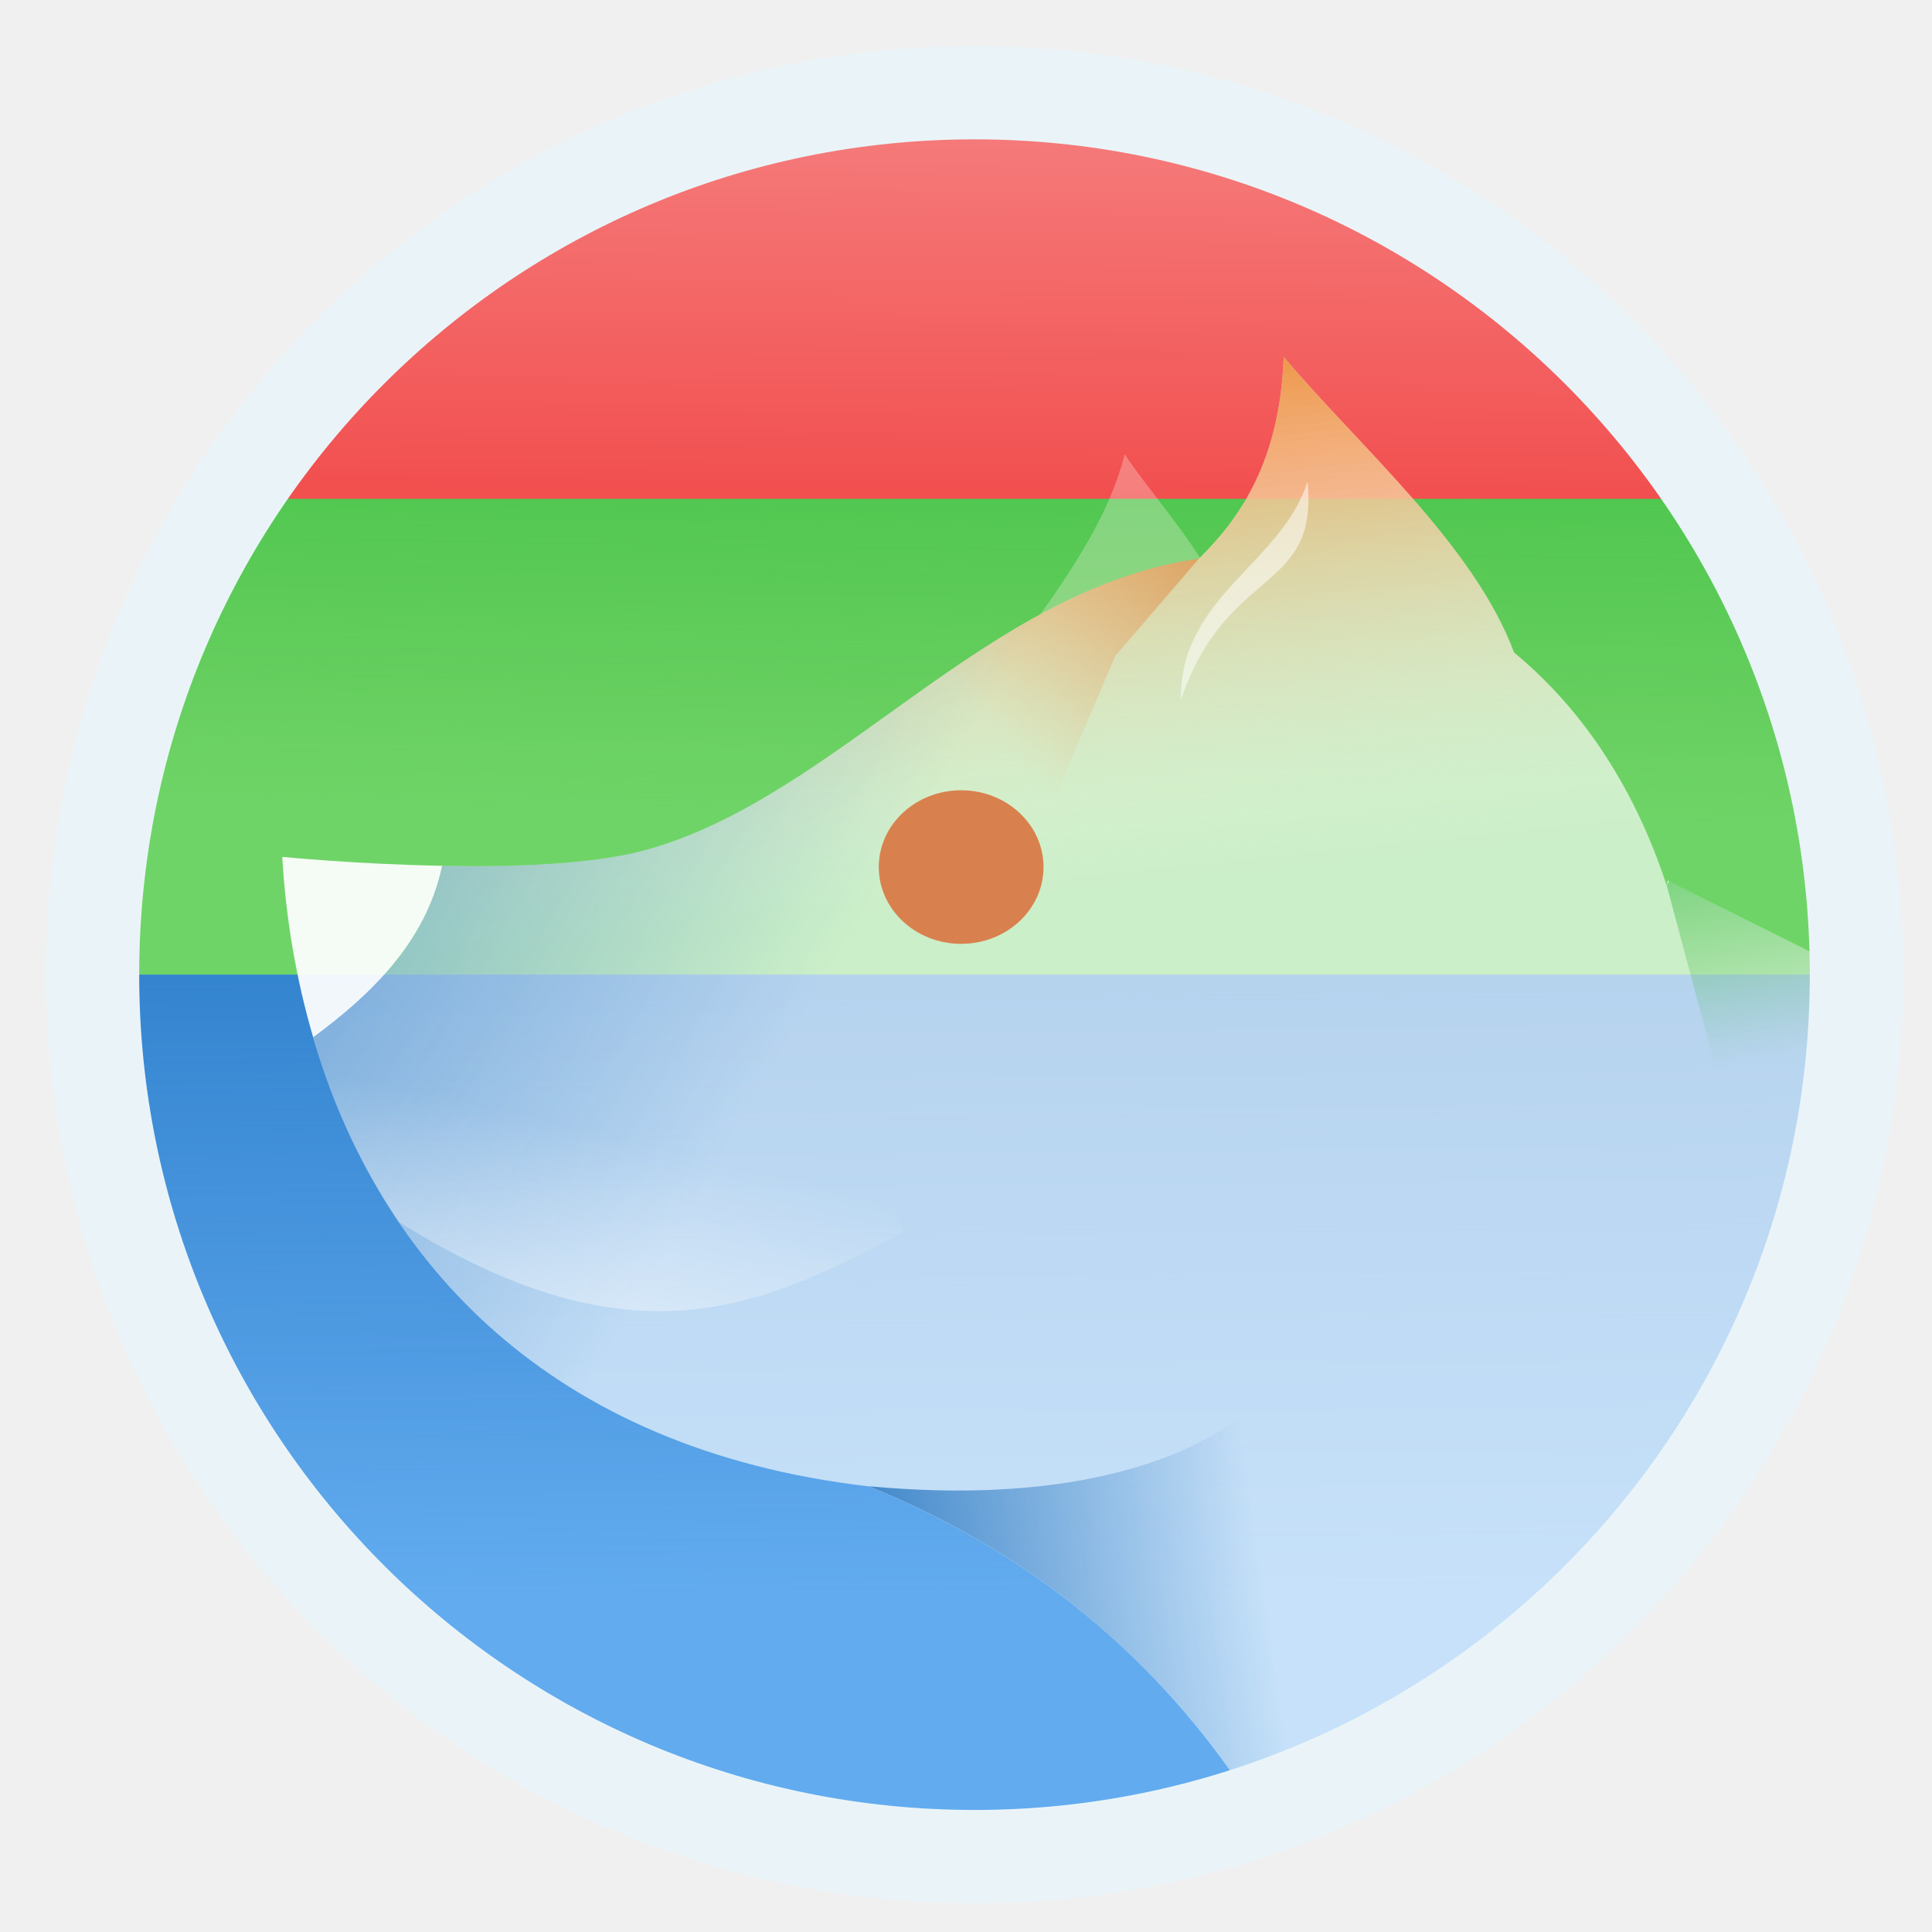
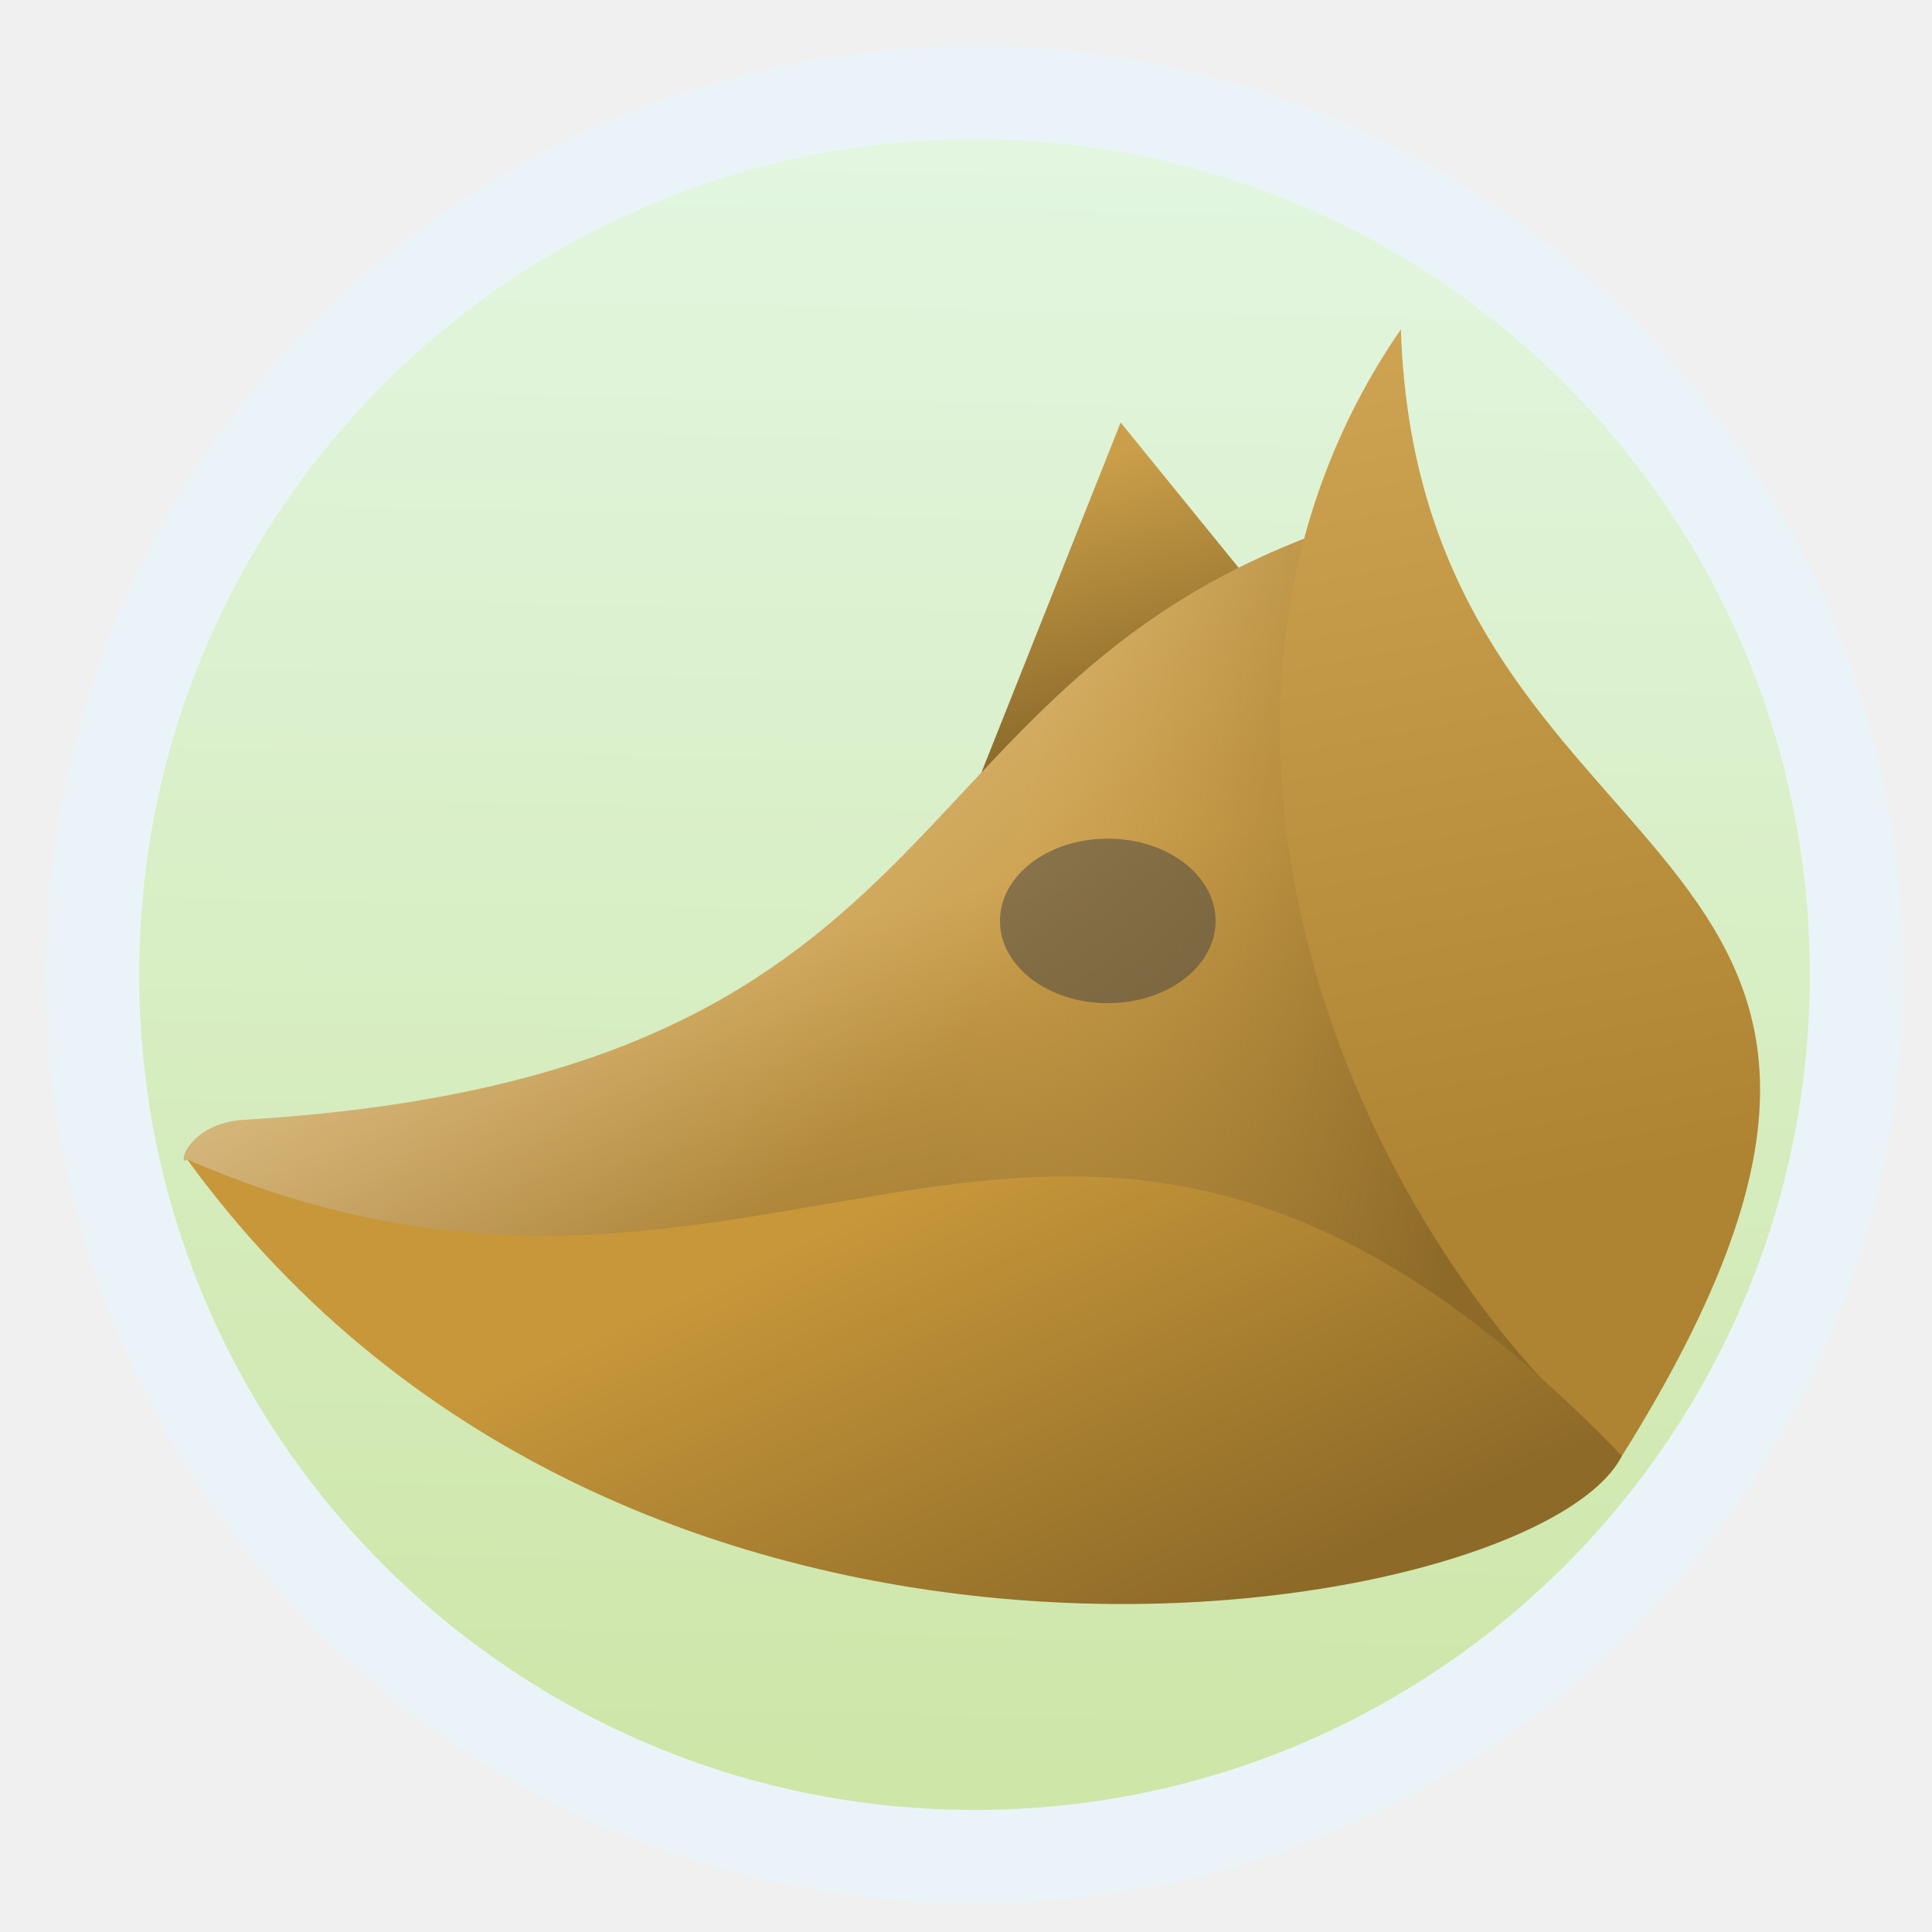
<svg xmlns="http://www.w3.org/2000/svg" xmlns:xlink="http://www.w3.org/1999/xlink" width="64" height="64" viewBox="0 0 16.933 16.933" version="1.1" id="svg8">
  <defs id="defs2">
-     <linearGradient id="linearGradient923">
-       <stop style="stop-color:#1369ba;stop-opacity:1;" offset="0" id="stop919" />
-       <stop style="stop-color:#1369ba;stop-opacity:0;" offset="1" id="stop921" />
+     <linearGradient id="linearGradient939">
+       <stop style="stop-color:#ffffff;stop-opacity:1;" offset="0" id="stop935" />
+       <stop style="stop-color:#ffffff;stop-opacity:0;" offset="1" id="stop937" />
+     </linearGradient>
+     <linearGradient id="linearGradient922">
+       <stop style="stop-color:#7b5d23;stop-opacity:1;" offset="0" id="stop918" />
+       <stop style="stop-color:#cb9f49;stop-opacity:1" offset="1" id="stop920" />
+     </linearGradient>
+     <linearGradient id="linearGradient905-6">
+       <stop id="stop911" offset="0" style="stop-color:#8d6a28;stop-opacity:1;" />
+       <stop id="stop913" offset="1" style="stop-color:#cc9f4a;stop-opacity:0.159" />
+     </linearGradient>
+     <linearGradient id="linearGradient905-3">
+       <stop style="stop-color:#8d6a28;stop-opacity:1;" offset="0" id="stop901" />
+       <stop style="stop-color:#cc9f4a;stop-opacity:1" offset="1" id="stop903" />
+     </linearGradient>
+     <linearGradient id="linearGradient896">
+       <stop style="stop-color:#c7973a;stop-opacity:1" offset="0" id="stop892" />
+       <stop style="stop-color:#8d6a28;stop-opacity:1" offset="1" id="stop894" />
+     </linearGradient>
+     <linearGradient id="linearGradient888">
+       <stop style="stop-color:#ae8331;stop-opacity:1;" offset="0" id="stop884" />
+       <stop style="stop-color:#cea351;stop-opacity:1" offset="1" id="stop886" />
+     </linearGradient>
+     <linearGradient id="linearGradient872">
+       <stop style="stop-color:#cee6a8;stop-opacity:1" offset="0" id="stop868" />
+       <stop style="stop-color:#e2f6e0;stop-opacity:1" offset="1" id="stop870" />
    </linearGradient>
    <linearGradient id="linearGradient904">
      <stop style="stop-color:#14bf36;stop-opacity:1" offset="0" id="stop900" />
      <stop style="stop-color:#3bb132;stop-opacity:0;" offset="1" id="stop902" />
    </linearGradient>
-     <linearGradient id="linearGradient892">
-       <stop style="stop-color:#f24f4f;stop-opacity:1" offset="0" id="stop888" />
-       <stop style="stop-color:#f79393;stop-opacity:1" offset="1" id="stop890" />
-     </linearGradient>
-     <linearGradient id="linearGradient1063">
-       <stop style="stop-color:#ffffff;stop-opacity:1;" offset="0" id="stop1059" />
-       <stop style="stop-color:#ffffff;stop-opacity:0;" offset="1" id="stop1061" />
-     </linearGradient>
-     <linearGradient id="linearGradient974">
-       <stop style="stop-color:#ea8522;stop-opacity:1" offset="0" id="stop970" />
-       <stop style="stop-color:#ffffff;stop-opacity:0" offset="1" id="stop972" />
-     </linearGradient>
-     <linearGradient id="linearGradient961">
-       <stop style="stop-color:#b86512;stop-opacity:1" offset="0" id="stop957" />
-       <stop style="stop-color:#f0aa64;stop-opacity:0;" offset="1" id="stop959" />
-     </linearGradient>
-     <linearGradient xlink:href="#linearGradient961" id="linearGradient963" x1="10.706" y1="284.378" x2="8.52" y2="286.3" gradientUnits="userSpaceOnUse" gradientTransform="translate(0.0011391,-0.02598001)" />
-     <linearGradient xlink:href="#linearGradient974" id="linearGradient976" x1="42.757" y1="9.755" x2="44.751" y2="28.764" gradientUnits="userSpaceOnUse" gradientTransform="matrix(0.2645833,0,0,0.2645833,0.0011391,280.0407)" />
-     <linearGradient xlink:href="#linearGradient904" id="linearGradient994" x1="14.439" y1="285.875" x2="15.034" y2="289.45" gradientUnits="userSpaceOnUse" gradientTransform="translate(0.0011391,-0.02598001)" />
-     <linearGradient xlink:href="#linearGradient923" id="linearGradient1021" x1="24.039" y1="49.587" x2="41.037" y2="47.08" gradientUnits="userSpaceOnUse" gradientTransform="matrix(0.2645833,0,0,0.2645833,0.0011391,280.0407)" />
-     <linearGradient xlink:href="#linearGradient923" id="linearGradient1037" gradientUnits="userSpaceOnUse" gradientTransform="matrix(0.2645833,0,0,0.2645833,0.0011391,280.0407)" x1="9.346" y1="28.484" x2="24.548" y2="37.35" />
-     <linearGradient xlink:href="#linearGradient1063" id="linearGradient1065" x1="3.614" y1="291.901" x2="4.11" y2="289.727" gradientUnits="userSpaceOnUse" gradientTransform="translate(0.0709021,0.01226123)" />
-     <linearGradient xlink:href="#linearGradient892" id="linearGradient894" x1="34.993" y1="16.363" x2="35.161" y2="-2.325" gradientUnits="userSpaceOnUse" />
    <linearGradient xlink:href="#linearGradient904" id="linearGradient906" x1="9.498" y1="277.183" x2="9.322" y2="287.473" gradientUnits="userSpaceOnUse" />
-     <linearGradient xlink:href="#linearGradient923" id="linearGradient925" x1="8.562" y1="284.723" x2="8.654" y2="294.01" gradientUnits="userSpaceOnUse" />
-     <linearGradient xlink:href="#linearGradient904" id="linearGradient927" gradientUnits="userSpaceOnUse" x1="8.541" y1="280.879" x2="8.453" y2="287.205" />
+     <linearGradient xlink:href="#linearGradient872" id="linearGradient874" x1="9.127" y1="295.554" x2="9.373" y2="281.474" gradientUnits="userSpaceOnUse" />
+     <linearGradient xlink:href="#linearGradient888" id="linearGradient890" x1="13.288" y1="291.031" x2="11.877" y2="283.487" gradientUnits="userSpaceOnUse" gradientTransform="translate(0.4009043,-0.5345391)" />
+     <linearGradient xlink:href="#linearGradient896" id="linearGradient898" x1="7.914" y1="290.87" x2="9.839" y2="294.984" gradientUnits="userSpaceOnUse" gradientTransform="translate(0.4009043,-0.5345391)" />
+     <linearGradient xlink:href="#linearGradient905-3" id="linearGradient907" x1="7.801" y1="292.956" x2="6.798" y2="288.704" gradientUnits="userSpaceOnUse" gradientTransform="translate(0.4009043,-0.5345391)" />
+     <linearGradient xlink:href="#linearGradient905-6" id="linearGradient916" gradientUnits="userSpaceOnUse" x1="13.045" y1="287.759" x2="8.688" y2="286.908" gradientTransform="translate(0.4009043,-0.5345391)" />
+     <linearGradient xlink:href="#linearGradient922" id="linearGradient924" x1="10.006" y1="287.462" x2="9.187" y2="284.622" gradientUnits="userSpaceOnUse" gradientTransform="translate(0.4009043,-0.5345391)" />
+     <linearGradient xlink:href="#linearGradient939" id="linearGradient941" x1="-0.609" y1="282.443" x2="6.633" y2="290.901" gradientUnits="userSpaceOnUse" gradientTransform="translate(0.4009043,-0.5345391)" />
  </defs>
  <g id="layer1" transform="translate(0,-280.0667)">
-     <circle style="opacity:1;fill:#6fd467;fill-opacity:1;stroke:none;stroke-width:0.818;stroke-linecap:round;stroke-miterlimit:4;stroke-dasharray:none;stroke-dashoffset:0;stroke-opacity:1" id="path826" cx="8.541" cy="288.609" r="7.73" />
-     <circle id="circle898" style="opacity:1;fill:url(#linearGradient927);fill-opacity:1;stroke:none;stroke-width:0.818;stroke-linecap:round;stroke-miterlimit:4;stroke-dasharray:none;stroke-dashoffset:0;stroke-opacity:1" r="7.73" cy="288.609" cx="8.541" />
-     <path style="opacity:1;fill:url(#linearGradient894);fill-opacity:1;stroke:none;stroke-width:3.09;stroke-linecap:round;stroke-miterlimit:4;stroke-dasharray:none;stroke-dashoffset:0;stroke-opacity:1" d="M 32.281 3.07 A 29.215 29.215 0 0 0 7.719 16.523 L 56.879 16.523 A 29.215 29.215 0 0 0 32.281 3.07 z " transform="matrix(0.2645833,0,0,0.2645833,0,280.0667)" id="circle883" />
+     <circle style="opacity:1;fill:url(#linearGradient874);fill-opacity:1;stroke:none;stroke-width:0.818;stroke-linecap:round;stroke-miterlimit:4;stroke-dasharray:none;stroke-dashoffset:0;stroke-opacity:1" id="path826" cx="8.541" cy="288.609" r="7.73" />
    <path cx="8.541" cy="288.609" r="7.73" style="opacity:1;fill:url(#linearGradient906);fill-opacity:1;stroke:none;stroke-width:0.818;stroke-linecap:round;stroke-miterlimit:4;stroke-dasharray:none;stroke-dashoffset:0;stroke-opacity:1" id="path908" />
-     <path style="opacity:1;fill:#62abef;fill-opacity:1;stroke:none;stroke-width:0.818;stroke-linecap:round;stroke-miterlimit:4;stroke-dasharray:none;stroke-dashoffset:0;stroke-opacity:1" d="m 16.271,288.609 c 0,4.269 -3.461,7.73 -7.73,7.73 -4.269,0 -7.73,-3.461 -7.73,-7.73" id="circle914" />
-     <path id="path917" d="m 16.271,288.609 c 0,4.269 -3.461,7.73 -7.73,7.73 -4.269,0 -7.73,-3.461 -7.73,-7.73" style="opacity:1;fill:url(#linearGradient925);fill-opacity:1;stroke:none;stroke-width:0.818;stroke-linecap:round;stroke-miterlimit:4;stroke-dasharray:none;stroke-dashoffset:0;stroke-opacity:1" />
-     <path style="fill:#fdf3e9;fill-opacity:0.299;stroke:none;stroke-width:0.265px;stroke-linecap:butt;stroke-linejoin:miter;stroke-opacity:1" d="m 9.857,284.048 c -0.119,0.484 -0.42,0.956 -0.741,1.406 0.435,-0.236 0.892,-0.419 1.391,-0.49 0.003,-0.003 0.006,-0.006 0.009,-0.009 -0.195,-0.314 -0.477,-0.633 -0.658,-0.907 z" id="path837" />
-     <path style="fill:#ffffff;fill-opacity:0.639;stroke:none;stroke-width:0.265px;stroke-linecap:butt;stroke-linejoin:miter;stroke-opacity:1" d="m 11.251,283.194 c -0.033,0.91 -0.378,1.411 -0.744,1.77 -1.868,0.266 -3.166,2.077 -4.826,2.547 -0.469,0.133 -1.174,0.156 -1.806,0.145 -0.142,0.673 -0.633,1.137 -1.131,1.504 0.575,1.968 2.072,3.609 4.869,3.934 1.581,0.642 2.663,1.676 3.382,2.81 a 7.73,7.73 0 0 0 5.276,-7.294 l -1.655,-0.827 -0.009,0.043 c -0.305,-0.928 -0.789,-1.587 -1.337,-2.04 -0.352,-0.944 -1.351,-1.801 -2.019,-2.591 z m -8.506,5.966 c -0.034,-0.117 -0.064,-0.235 -0.092,-0.354 0.028,0.119 0.058,0.237 0.092,0.354 z m 0.134,-1.549 c 0.165,0.012 0.367,0.022 0.596,0.032 -0.22,-0.009 -0.437,-0.02 -0.596,-0.032 z m -0.366,0.402 c 0.009,0.081 0.023,0.162 0.035,0.242 -0.012,-0.081 -0.025,-0.161 -0.035,-0.242 z m 0.061,0.41 c 0.018,0.106 0.04,0.21 0.063,0.315 -0.023,-0.104 -0.044,-0.209 -0.063,-0.315 z" id="path833" />
-     <path style="fill:#ffffff;fill-opacity:0.932;stroke:none;stroke-width:0.265px;stroke-linecap:butt;stroke-linejoin:miter;stroke-opacity:1" d="m 2.474,287.577 c 0.031,0.539 0.121,1.071 0.271,1.582 0.498,-0.367 0.988,-0.831 1.131,-1.504 -0.754,-0.014 -1.401,-0.078 -1.401,-0.078 z" id="path947" />
-     <path style="fill:url(#linearGradient963);fill-opacity:1;stroke:none;stroke-width:0.265px;stroke-linecap:butt;stroke-linejoin:miter;stroke-opacity:1" d="m 10.507,284.964 c -1.868,0.266 -3.166,2.077 -4.826,2.547 -0.15,0.043 -0.329,0.07 -0.517,0.093 l -0.084,1.286 3.675,-0.685 1.019,-2.388 z" id="path955" />
-     <path id="path968" d="m 11.251,283.194 c -0.033,0.91 -0.378,1.411 -0.744,1.77 -1.868,0.266 -3.166,2.077 -4.826,2.547 -0.469,0.133 -1.174,0.156 -1.806,0.145 -0.142,0.673 -0.633,1.137 -1.131,1.504 0.575,1.968 2.072,3.609 4.869,3.934 1.581,0.642 2.663,1.676 3.382,2.81 a 7.73,7.73 0 0 0 5.276,-7.294 l -1.655,-0.827 -0.009,0.043 c -0.305,-0.928 -0.789,-1.587 -1.337,-2.04 -0.352,-0.944 -1.351,-1.801 -2.019,-2.591 z m -8.506,5.966 c -0.034,-0.117 -0.064,-0.235 -0.092,-0.354 0.028,0.119 0.058,0.237 0.092,0.354 z m 0.134,-1.549 c 0.165,0.012 0.367,0.022 0.596,0.032 -0.22,-0.009 -0.437,-0.02 -0.596,-0.032 z m -0.366,0.402 c 0.009,0.081 0.023,0.162 0.035,0.242 -0.012,-0.081 -0.025,-0.161 -0.035,-0.242 z m 0.061,0.41 c 0.018,0.106 0.04,0.21 0.063,0.315 -0.023,-0.104 -0.044,-0.209 -0.063,-0.315 z" style="fill:url(#linearGradient976);fill-opacity:1;stroke:none;stroke-width:0.265px;stroke-linecap:butt;stroke-linejoin:miter;stroke-opacity:1" />
-     <path style="fill:url(#linearGradient994);fill-opacity:1.0;stroke:none;stroke-width:0.265px;stroke-linecap:butt;stroke-linejoin:miter;stroke-opacity:1" d="m 14.631,287.789 -0.024,0.035 0.428,1.599 0.464,2.515 a 7.73,7.73 0 0 0 0.772,-3.33 z" id="path978" />
-     <path style="fill:url(#linearGradient1021);fill-opacity:1.0;stroke:none;stroke-width:0.265px;stroke-linecap:butt;stroke-linejoin:miter;stroke-opacity:1" d="m 10.859,292.497 c -0.567,0.416 -1.603,0.748 -3.245,0.596 1.581,0.642 2.663,1.676 3.382,2.81 a 7.73,7.73 0 0 0 3.814,-2.818 z" id="path1000" />
-     <path style="fill:#ffffff;fill-opacity:0.537;stroke:none;stroke-width:0.05;stroke-linecap:butt;stroke-linejoin:miter;stroke-miterlimit:4;stroke-dasharray:none;stroke-opacity:1" d="m 11.46,284.288 c 0.097,0.985 -0.709,0.731 -1.11,1.913 -0.01,-0.909 0.877,-1.188 1.11,-1.913 z" id="path1013" />
-     <path style="opacity:0.415;fill:url(#linearGradient1037);fill-opacity:1.0;stroke:none;stroke-width:0.265px;stroke-linecap:butt;stroke-linejoin:miter;stroke-opacity:1" d="m 11.251,283.194 c -0.033,0.91 -0.378,1.411 -0.744,1.77 -1.868,0.266 -3.166,2.077 -4.826,2.547 -0.469,0.133 -1.174,0.156 -1.806,0.145 -0.142,0.673 -0.633,1.137 -1.131,1.504 0.575,1.968 2.072,3.609 4.869,3.934 1.581,0.642 2.663,1.676 3.382,2.81 a 7.73,7.73 0 0 0 5.276,-7.294 l -1.655,-0.827 -0.009,0.043 c -0.305,-0.928 -0.789,-1.587 -1.337,-2.04 -0.352,-0.944 -1.351,-1.801 -2.019,-2.591 z m -2.522,3.755 a 0.91,0.91 0 0 1 0.181,0.018 0.91,0.91 0 0 1 0.173,0.054 0.91,0.91 0 0 1 5.17e-4,0 0.91,0.91 0 0 1 0.081,0.039 0.91,0.91 0 0 1 5.16e-4,0 0.91,0.91 0 0 1 0.077,0.048 0.91,0.91 0 0 1 5.17e-4,0 0.91,0.91 0 0 1 0.072,0.055 0.91,0.91 0 0 1 5.17e-4,5.1e-4 0.91,0.91 0 0 1 0.066,0.061 0.91,0.91 0 0 1 5.17e-4,5.2e-4 0.91,0.91 0 0 1 0.06,0.068 0.91,0.91 0 0 1 0,5.2e-4 0.91,0.91 0 0 1 0.053,0.073 0.91,0.91 0 0 1 0,5.2e-4 0.91,0.91 0 0 1 0.045,0.078 0.91,0.91 0 0 1 0,5.1e-4 0.91,0.91 0 0 1 0,5.2e-4 0.91,0.91 0 0 1 0.037,0.083 0.91,0.91 0 0 1 0,5.2e-4 0.91,0.91 0 0 1 0.028,0.086 0.91,0.91 0 0 1 0,5.2e-4 0.91,0.91 0 0 1 0.02,0.088 0.91,0.91 0 0 1 0,5.1e-4 0.91,0.91 0 0 1 0.011,0.089 0.91,0.91 0 0 1 0.002,0.065 0.91,0.91 0 0 1 -0.005,0.09 0.91,0.91 0 0 1 0,5.2e-4 0.91,0.91 0 0 1 -0.013,0.089 0.91,0.91 0 0 1 0,5.2e-4 0.91,0.91 0 0 1 -0.003,0.01 0.91,0.91 0 0 1 -5.17e-4,0.001 0.91,0.91 0 0 1 -0.002,0.007 0.91,0.91 0 0 1 -0.021,0.08 0.91,0.91 0 0 1 -5.17e-4,0.003 0.91,0.91 0 0 1 -5.17e-4,0.001 0.91,0.91 0 0 1 -5.17e-4,0.002 0.91,0.91 0 0 1 -0.001,0.003 0.91,0.91 0 0 1 -0.025,0.068 0.91,0.91 0 0 1 -0.142,0.232 0.91,0.91 0 0 1 -0.283,0.225 0.91,0.91 0 0 1 -5.17e-4,5.2e-4 0.91,0.91 0 0 1 -0.083,0.037 0.91,0.91 0 0 1 -5.17e-4,5.2e-4 0.91,0.91 0 0 1 -0.057,0.019 0.91,0.91 0 0 1 -0.01,0.003 0.91,0.91 0 0 1 -0.002,5.2e-4 0.91,0.91 0 0 1 -0.001,5.1e-4 0.91,0.91 0 0 1 -0.003,5.2e-4 0.91,0.91 0 0 1 -0.002,5.2e-4 0.91,0.91 0 0 1 -0.012,0.004 0.91,0.91 0 0 1 -0.088,0.02 0.91,0.91 0 0 1 -0.09,0.011 0.91,0.91 0 0 1 -0.064,0.003 0.91,0.91 0 0 1 -0.091,-0.005 0.91,0.91 0 0 1 -0.089,-0.013 0.91,0.91 0 0 1 -5.17e-4,0 0.91,0.91 0 0 1 -0.088,-0.023 0.91,0.91 0 0 1 -0.167,-0.07 0.91,0.91 0 0 1 -5.17e-4,-5.2e-4 0.91,0.91 0 0 1 -0.078,-0.048 0.91,0.91 0 0 1 -0.072,-0.055 0.91,0.91 0 0 1 -0.066,-0.062 0.91,0.91 0 0 1 -0.113,-0.142 0.91,0.91 0 0 1 -0.082,-0.162 0.91,0.91 0 0 1 -0.049,-0.175 0.91,0.91 0 0 1 -0.013,-0.155 0.91,0.91 0 0 1 0.072,-0.354 0.91,0.91 0 0 1 0,-5.1e-4 0.91,0.91 0 0 1 0.013,-0.026 0.91,0.91 0 0 1 0.037,-0.071 0.91,0.91 0 0 1 0.001,-0.003 0.91,0.91 0 0 1 10e-4,-0.002 0.91,0.91 0 0 1 0.013,-0.021 0.91,0.91 0 0 1 0.003,-0.005 0.91,0.91 0 0 1 0.004,-0.006 0.91,0.91 0 0 1 0.002,-0.003 0.91,0.91 0 0 1 0.023,-0.035 0.91,0.91 0 0 1 0.045,-0.06 0.91,0.91 0 0 1 0.204,-0.179 0.91,0.91 0 0 1 0.162,-0.082 0.91,0.91 0 0 1 5.17e-4,-5.1e-4 0.91,0.91 0 0 1 0.086,-0.028 0.91,0.91 0 0 1 0.114,-0.023 0.91,0.91 0 0 1 0.004,-5.2e-4 0.91,0.91 0 0 1 5.17e-4,0 0.91,0.91 0 0 1 0.015,-0.002 0.91,0.91 0 0 1 0.045,-0.005 0.91,0.91 0 0 1 5.16e-4,0 0.91,0.91 0 0 1 0.064,-0.002 z m -5.85,0.661 c 0.165,0.012 0.367,0.022 0.596,0.032 -0.22,-0.009 -0.437,-0.02 -0.596,-0.032 z m -0.366,0.402 c 0.009,0.081 0.023,0.162 0.035,0.242 -0.012,-0.081 -0.025,-0.161 -0.035,-0.242 z m 0.061,0.41 c 0.018,0.106 0.04,0.21 0.063,0.315 -0.023,-0.104 -0.044,-0.209 -0.063,-0.315 z" id="path1035" />
-     <path style="fill:none;stroke:none;stroke-width:0.265px;stroke-linecap:butt;stroke-linejoin:miter;stroke-opacity:1" d="m 2.41,289.996 c 0.496,1.349 4.25,1.883 5.504,0.874 l 2.551,3.331 -7.749,-1.465 z" id="path1045" />
-     <path style="opacity:0.56;fill:url(#linearGradient1065);fill-opacity:1;stroke:none;stroke-width:0.265px;stroke-linecap:butt;stroke-linejoin:miter;stroke-opacity:1" d="m 6.557,287.137 c -0.284,0.157 -0.574,0.288 -0.876,0.373 -0.469,0.133 -1.174,0.156 -1.806,0.145 -0.142,0.673 -0.633,1.137 -1.131,1.504 0.168,0.576 0.418,1.123 0.754,1.619 2.078,1.297 3.201,0.725 4.415,0.092 z m -3.678,0.473 c 0.165,0.012 0.367,0.022 0.596,0.032 -0.22,-0.009 -0.437,-0.02 -0.596,-0.032 z m -0.366,0.402 c 0.009,0.081 0.023,0.162 0.035,0.242 -0.012,-0.081 -0.025,-0.161 -0.035,-0.242 z m 0.061,0.41 c 0.018,0.106 0.04,0.21 0.063,0.315 -0.023,-0.104 -0.044,-0.209 -0.063,-0.315 z" id="path1055" />
-     <ellipse style="opacity:1;fill:#d9814e;fill-opacity:1;stroke:none;stroke-width:0.058;stroke-linecap:round;stroke-linejoin:round;stroke-miterlimit:4;stroke-dasharray:none;stroke-dashoffset:0;stroke-opacity:0.219" id="path1120" cx="8.424" cy="287.666" rx="0.722" ry="0.673" />
+     <path style="fill:none;stroke:none;stroke-width:0.265px;stroke-linecap:butt;stroke-linejoin:miter;stroke-opacity:1" d="m 2.81,289.462 c 0.496,1.349 4.25,1.883 5.504,0.874 l 2.551,3.331 -7.749,-1.465 z" id="path1045" />
    <circle r="7.73" cy="288.609" cx="8.541" id="circle872" style="opacity:1;fill:none;fill-opacity:1;stroke:#eaf4f8;stroke-width:0.818;stroke-linecap:round;stroke-miterlimit:4;stroke-dasharray:none;stroke-dashoffset:0;stroke-opacity:1" />
+     <path style="fill:url(#linearGradient924);fill-opacity:1;stroke:none;stroke-width:0.265px;stroke-linecap:butt;stroke-linejoin:miter;stroke-opacity:1" d="m 8.586,286.877 1.236,-3.107 1.303,1.604" id="path882" />
+     <path style="fill:url(#linearGradient907);fill-opacity:1;stroke:none;stroke-width:0.265px;stroke-linecap:butt;stroke-linejoin:miter;stroke-opacity:1" d="m 1.641,290.23 c -0.092,0.067 0.01,-0.319 0.496,-0.348 6.337,-0.382 5.555,-3.715 9.423,-5.143 l 2.656,8.088 -11.543,-1.741 z" id="path880" />
+     <path style="fill:url(#linearGradient941);fill-opacity:1;stroke:none;stroke-width:0.265px;stroke-linecap:butt;stroke-linejoin:miter;stroke-opacity:1" d="m 1.641,290.23 c -0.092,0.067 0.01,-0.319 0.496,-0.348 6.337,-0.382 5.555,-3.715 9.423,-5.143 l 2.656,8.088 -11.543,-1.741 z" id="path926" />
+     <path id="path909" d="m 1.641,290.23 c -0.092,0.067 0.01,-0.319 0.496,-0.348 6.337,-0.382 5.555,-3.715 9.423,-5.143 l 2.656,8.088 -11.543,-1.741 z" style="fill:url(#linearGradient916);fill-opacity:1;stroke:none;stroke-width:0.265px;stroke-linecap:butt;stroke-linejoin:miter;stroke-opacity:1" />
+     <path style="fill:url(#linearGradient890);fill-opacity:1;stroke:none;stroke-width:0.265px;stroke-linecap:butt;stroke-linejoin:miter;stroke-opacity:1" d="m 12.278,282.953 c -2.316,3.362 -0.463,7.876 1.937,9.875 3.535,-5.65 -1.777,-4.856 -1.937,-9.875 z" id="path876" />
+     <path style="fill:url(#linearGradient898);fill-opacity:1;stroke:none;stroke-width:0.265px;stroke-linecap:butt;stroke-linejoin:miter;stroke-opacity:1" d="m 14.215,292.827 c -0.732,1.453 -8.638,2.818 -12.574,-2.598 5.277,2.294 7.676,-2.481 12.574,2.598 z" id="path878" />
+     <ellipse style="opacity:1;fill:#444444;fill-opacity:0.509;stroke:none;stroke-width:0.212;stroke-miterlimit:4;stroke-dasharray:none;stroke-opacity:1" id="path943" cx="9.709" cy="288.138" rx="0.945" ry="0.721" />
  </g>
</svg>
